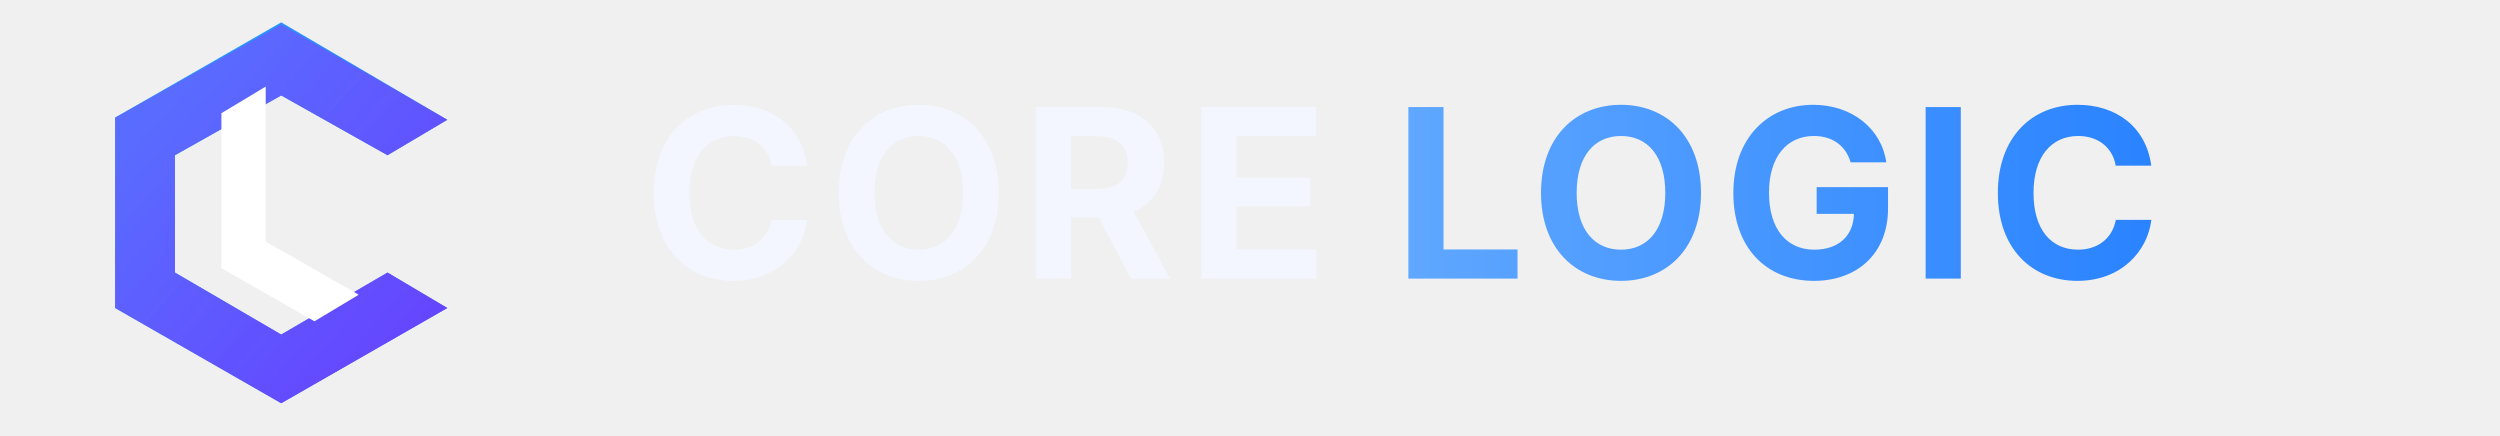
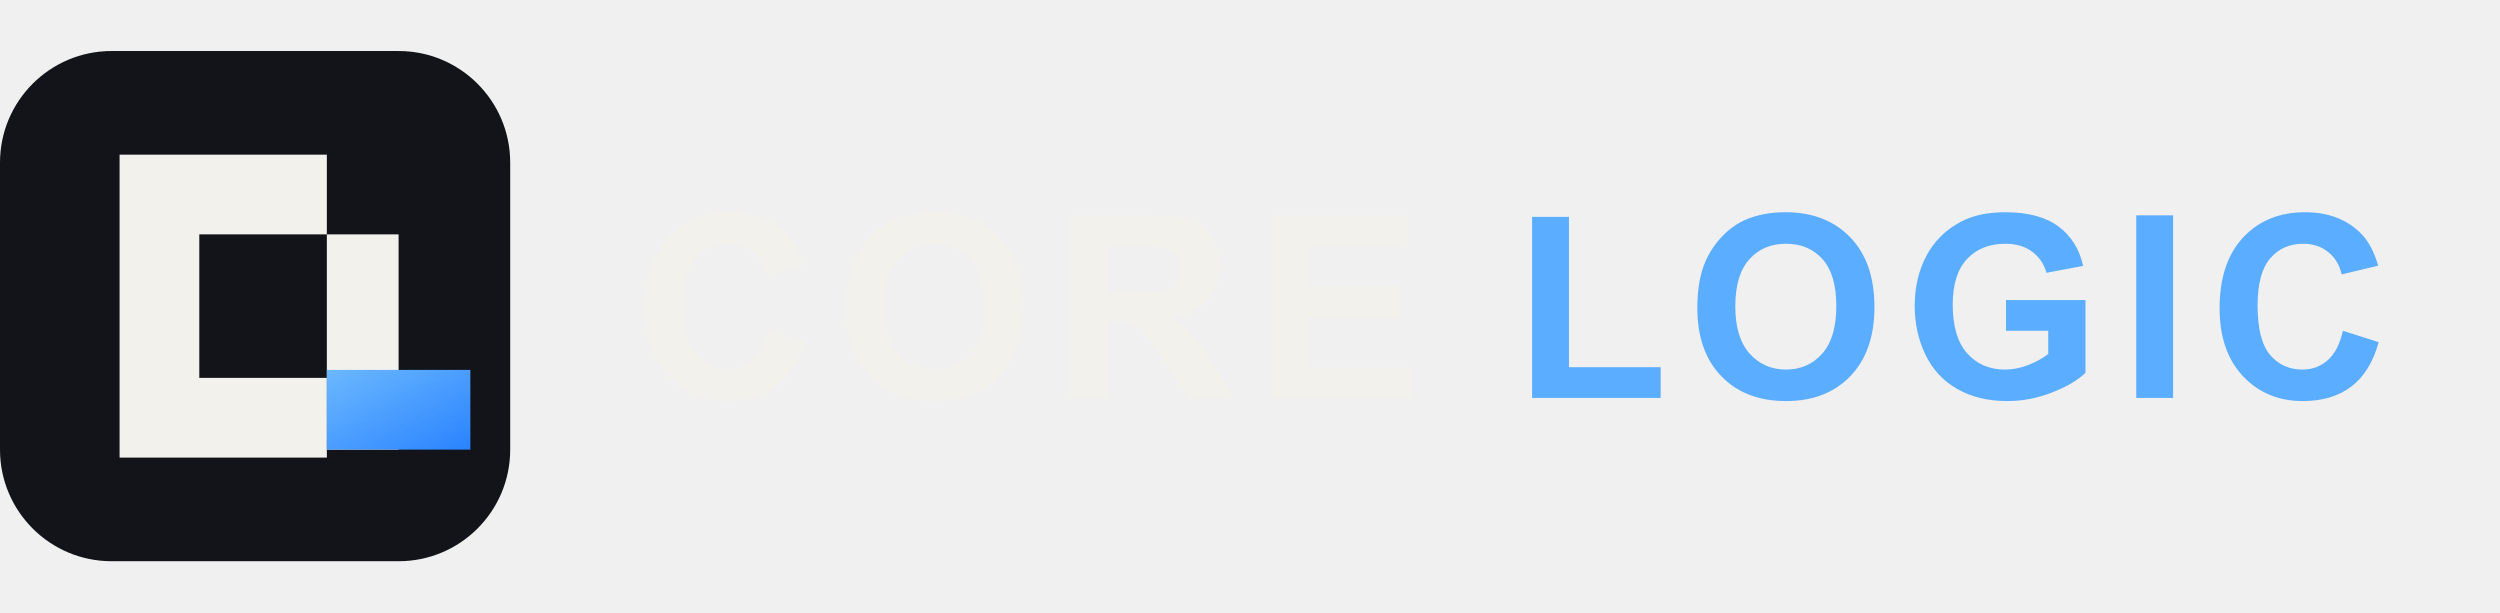
- <svg xmlns="http://www.w3.org/2000/svg" viewBox="0 8 700 122" role="img" aria-labelledby="title desc">
+ <svg xmlns="http://www.w3.org/2000/svg" viewBox="0 0 490 120" role="img" aria-labelledby="title desc">
  <defs>
-     <linearGradient id="markBlue" x1="0" y1="0" x2="1" y2="1">
-       <stop offset="0%" stop-color="#20a9ff" />
-       <stop offset="100%" stop-color="#3c52ff" />
-     </linearGradient>
-     <linearGradient id="markPurple" x1="0" y1="0" x2="1" y2="1">
-       <stop offset="0%" stop-color="#606cff" />
-       <stop offset="100%" stop-color="#6f3bff" />
-     </linearGradient>
-     <linearGradient id="logicWord" x1="0" y1="0" x2="1" y2="0">
-       <stop offset="0%" stop-color="#5fa7ff" />
+     <linearGradient id="accent" x1="0" y1="0" x2="1" y2="1">
+       <stop offset="0%" stop-color="#6bb8ff" />
      <stop offset="100%" stop-color="#2a83ff" />
    </linearGradient>
  </defs>
-   <path d="M105 15 30 58v86l75 43 75-43-27-16-48 28-48-28V75l48-27 48 27 27-16z" fill="url(#markBlue)" transform="scale(0.62) translate(22 8)" />
-   <path d="M30 58v86l75 43 75-43-27-16-48 28-48-28V75l48-27 48 27 27-16-75-43z" fill="url(#markPurple)" opacity="0.85" transform="scale(0.62) translate(22 8)" />
-   <path d="M78 56v70l42 24 20-12-42-24V44z" fill="#ffffff" transform="scale(0.62) translate(22 8)" />
-   <text x="180" y="86" font-family="Inter, Segoe UI, Arial, sans-serif" font-size="66" font-weight="700" letter-spacing="3" fill="#f3f6ff">CORE</text>
-   <text x="390" y="86" font-family="Inter, Segoe UI, Arial, sans-serif" font-size="66" font-weight="700" letter-spacing="3" fill="url(#logicWord)">LOGIC</text>
+   <g transform="translate(0 10) scale(0.78125)">
+     <rect width="128" height="128" rx="28" fill="#12141a" />
+     <path fill="#f3f1ec" d="M30 26h52v20H50v36h32v20H30V26z" />
+     <path fill="#f3f1ec" d="M82 46h18v54H82z" />
+     <path fill="url(#accent)" d="M82 80h36v20H82z" />
+   </g>
+   <path fill="#f3f1ec" d="M150.538 64.841 157.545 67.062Q155.934 72.922 152.186 75.766Q148.438 78.61 142.677 78.61Q135.548 78.61 130.958 73.74Q126.368 68.869 126.368 60.422Q126.368 51.486 130.982 46.542Q135.597 41.599 143.116 41.599Q149.684 41.599 153.785 45.48Q156.227 47.775 157.447 52.072L150.294 53.781Q149.659 50.998 147.645 49.387Q145.631 47.775 142.75 47.775Q138.771 47.775 136.292 50.632Q133.814 53.488 133.814 59.885Q133.814 66.672 136.256 69.553Q138.697 72.434 142.604 72.434Q145.484 72.434 147.56 70.603Q149.635 68.771 150.538 64.841Z M165.781 60.324Q165.781 54.855 167.417 51.145Q168.638 48.41 170.75 46.237Q172.861 44.064 175.376 43.015Q178.721 41.599 183.091 41.599Q191.001 41.599 195.75 46.506Q200.498 51.413 200.498 60.153Q200.498 68.82 195.786 73.715Q191.074 78.61 183.188 78.61Q175.205 78.61 170.493 73.74Q165.781 68.869 165.781 60.324ZM173.228 60.08Q173.228 66.159 176.035 69.296Q178.843 72.434 183.164 72.434Q187.485 72.434 190.256 69.321Q193.027 66.208 193.027 59.982Q193.027 53.83 190.33 50.803Q187.632 47.775 183.164 47.775Q178.696 47.775 175.962 50.839Q173.228 53.903 173.228 60.08Z M209.662 78.0V42.209H224.872Q230.609 42.209 233.209 43.173Q235.81 44.138 237.372 46.604Q238.935 49.069 238.935 52.243Q238.935 56.271 236.566 58.896Q234.198 61.521 229.486 62.204Q231.83 63.571 233.356 65.207Q234.882 66.843 237.47 71.018L241.84 78.0H233.197L227.973 70.212Q225.189 66.037 224.164 64.951Q223.139 63.864 221.991 63.461Q220.844 63.059 218.354 63.059H216.889V78.0ZM216.889 57.346H222.235Q227.436 57.346 228.729 56.906Q230.023 56.467 230.756 55.393Q231.488 54.318 231.488 52.707Q231.488 50.9 230.524 49.79Q229.56 48.679 227.802 48.386Q226.923 48.264 222.528 48.264H216.889Z M249.246 78.0V42.209H275.784V48.264H256.473V56.198H274.441V62.229H256.473V71.97H276.468V78.0Z" />
+   <path fill="#5aadff" d="M300.291 78.0V42.502H307.518V71.97H325.486V78.0Z M332.673 60.324Q332.673 54.855 334.309 51.145Q335.529 48.41 337.641 46.237Q339.753 44.064 342.268 43.015Q345.612 41.599 349.982 41.599Q357.893 41.599 362.641 46.506Q367.39 51.413 367.39 60.153Q367.39 68.82 362.678 73.715Q357.966 78.61 350.08 78.61Q342.097 78.61 337.385 73.74Q332.673 68.869 332.673 60.324ZM340.119 60.08Q340.119 66.159 342.927 69.296Q345.734 72.434 350.056 72.434Q354.377 72.434 357.148 69.321Q359.919 66.208 359.919 59.982Q359.919 53.83 357.221 50.803Q354.523 47.775 350.056 47.775Q345.588 47.775 342.854 50.839Q340.119 53.903 340.119 60.08Z M393.18 64.841V58.811H408.756V73.068Q406.485 75.266 402.176 76.938Q397.867 78.61 393.448 78.61Q387.833 78.61 383.658 76.254Q379.483 73.898 377.384 69.516Q375.284 65.134 375.284 59.982Q375.284 54.392 377.628 50.046Q379.972 45.7 384.488 43.381Q387.931 41.599 393.058 41.599Q399.723 41.599 403.47 44.394Q407.218 47.189 408.292 52.121L401.114 53.464Q400.357 50.827 398.27 49.301Q396.183 47.775 393.058 47.775Q388.321 47.775 385.526 50.778Q382.73 53.781 382.73 59.689Q382.73 66.062 385.562 69.248Q388.395 72.434 392.984 72.434Q395.255 72.434 397.538 71.542Q399.82 70.651 401.456 69.382V64.841Z M418.701 78.0V42.209H425.928V78.0Z M459.213 64.841 466.22 67.062Q464.608 72.922 460.861 75.766Q457.113 78.61 451.352 78.61Q444.223 78.61 439.633 73.74Q435.043 68.869 435.043 60.422Q435.043 51.486 439.657 46.542Q444.271 41.599 451.791 41.599Q458.358 41.599 462.46 45.48Q464.901 47.775 466.122 52.072L458.969 53.781Q458.334 50.998 456.32 49.387Q454.306 47.775 451.425 47.775Q447.445 47.775 444.967 50.632Q442.489 53.488 442.489 59.885Q442.489 66.672 444.931 69.553Q447.372 72.434 451.278 72.434Q454.159 72.434 456.234 70.603Q458.31 68.771 459.213 64.841Z" />
</svg>
